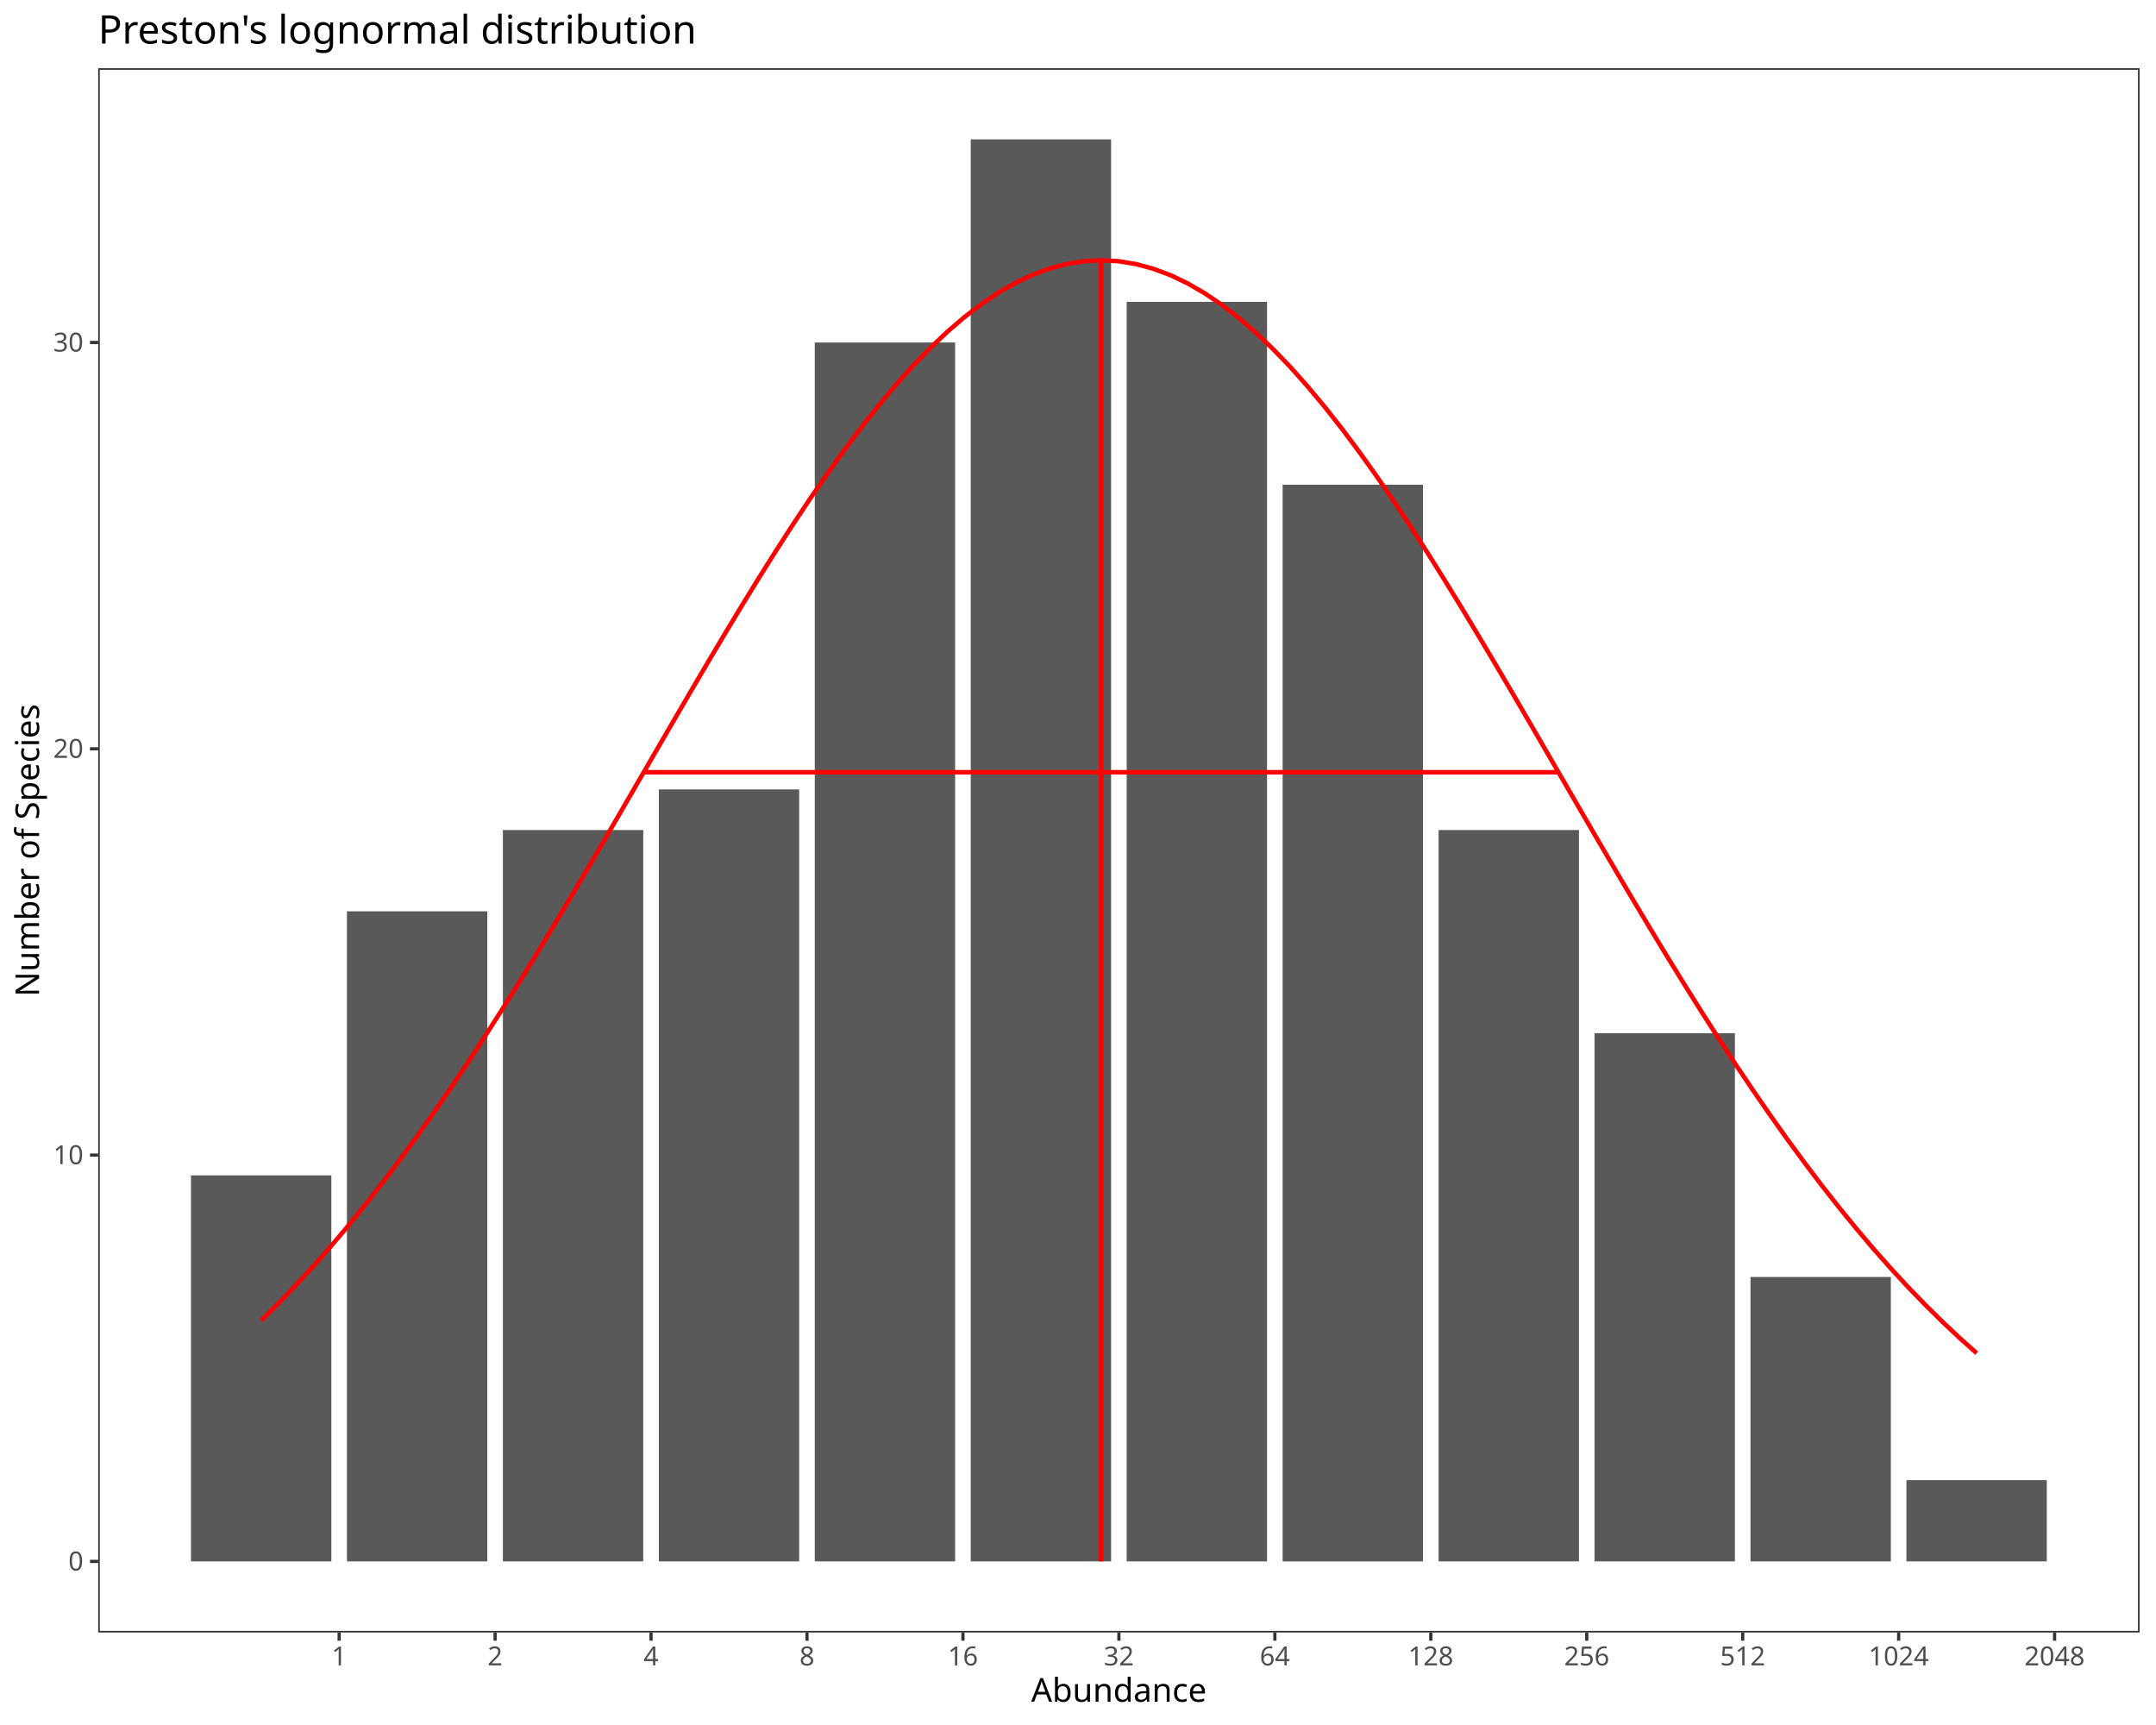
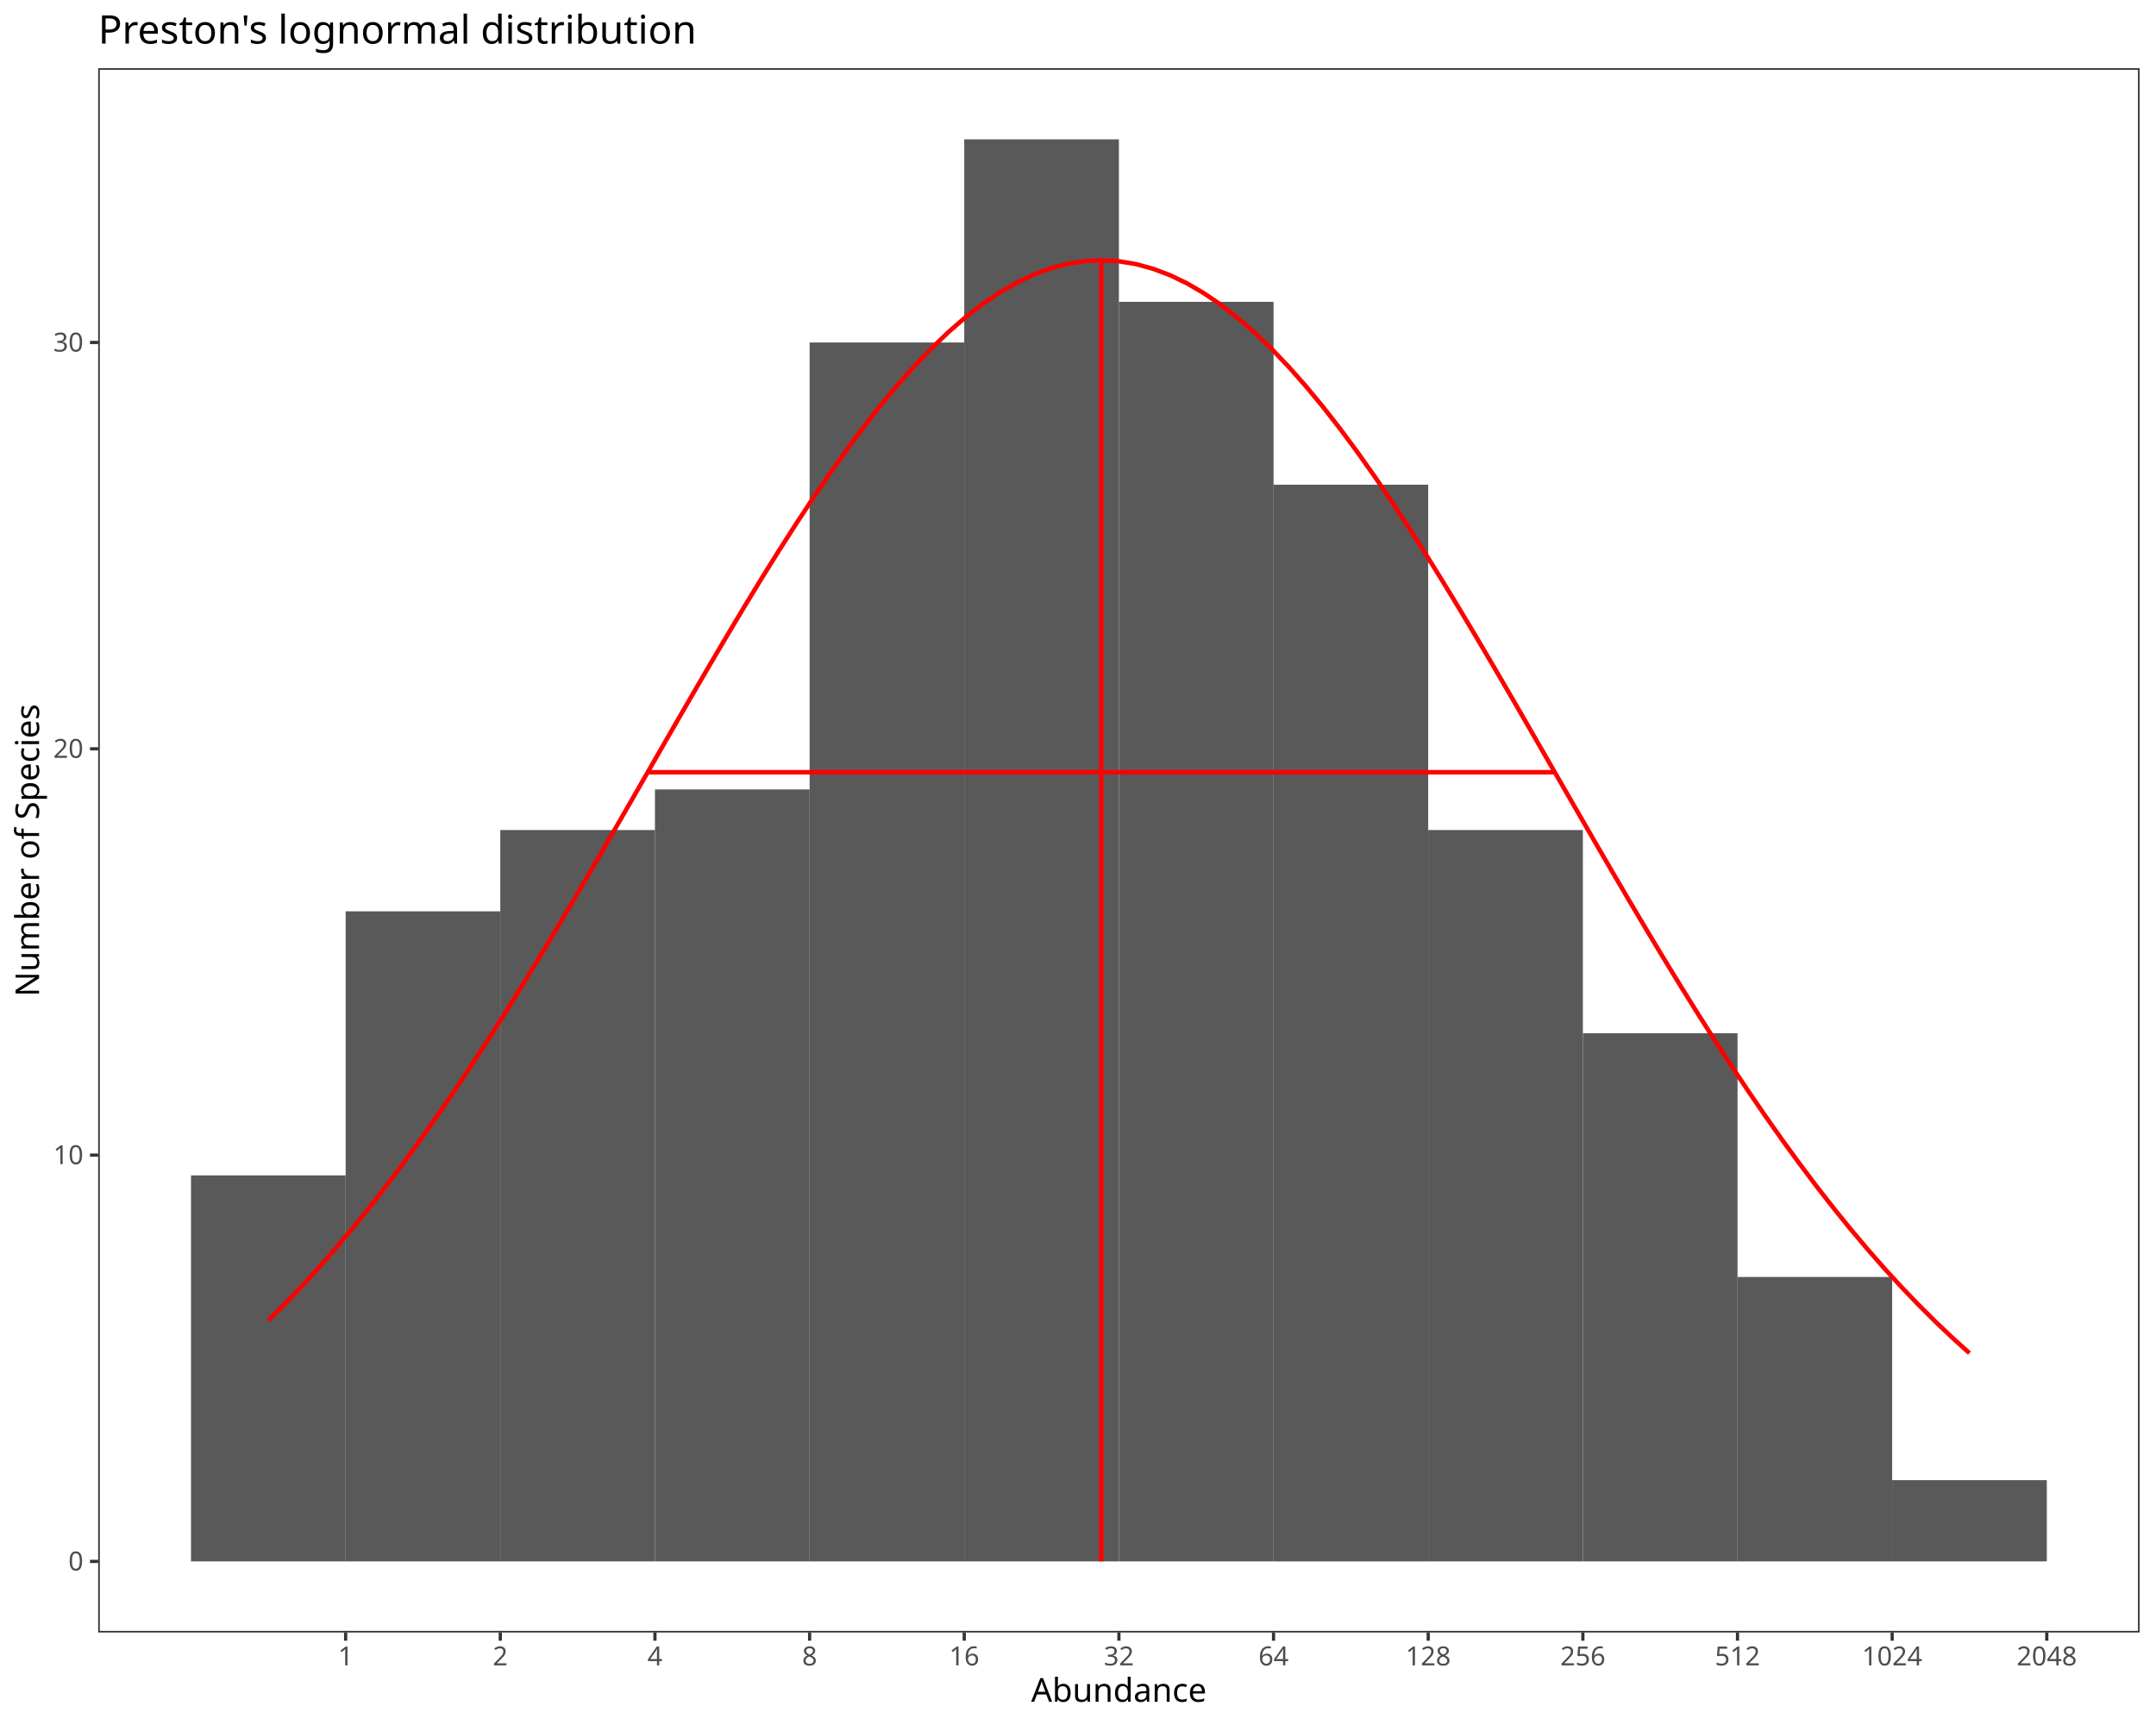
<svg xmlns="http://www.w3.org/2000/svg" class="svglite" data-engine-version="2.0" width="720.00pt" height="576.00pt" viewBox="0 0 720.00 576.00">
  <defs>
    <style type="text/css">
    .svglite line, .svglite polyline, .svglite polygon, .svglite path, .svglite rect, .svglite circle {
      fill: none;
      stroke: #000000;
      stroke-linecap: round;
      stroke-linejoin: round;
      stroke-miterlimit: 10.00;
    }
  </style>
  </defs>
  <rect width="100%" height="100%" style="stroke: none; fill: #FFFFFF;" />
  <defs>
    <clipPath id="cpMC4wMHw3MjAuMDB8MC4wMHw1NzYuMDA=">
      <rect x="0.00" y="0.00" width="720.00" height="576.00" />
    </clipPath>
  </defs>
  <g clip-path="url(#cpMC4wMHw3MjAuMDB8MC4wMHw1NzYuMDA=)">
    <rect x="0.00" y="0.00" width="720.00" height="576.00" style="stroke-width: 1.07; stroke: #FFFFFF; fill: #FFFFFF;" />
  </g>
  <defs>
    <clipPath id="cpMzIuNzl8NzE0LjUyfDIyLjc4fDU0NS4xMQ==">
      <rect x="32.79" y="22.78" width="681.73" height="522.33" />
    </clipPath>
  </defs>
  <g clip-path="url(#cpMzIuNzl8NzE0LjUyfDIyLjc4fDU0NS4xMQ==)">
    <rect x="32.79" y="22.78" width="681.73" height="522.33" style="stroke-width: 1.07; stroke: none; fill: #FFFFFF;" />
-     <rect x="63.78" y="392.48" width="46.87" height="128.89" style="stroke-width: 1.07; stroke: none; stroke-linecap: butt; stroke-linejoin: miter; fill: #595959;" />
-     <rect x="115.86" y="304.30" width="46.87" height="217.07" style="stroke-width: 1.07; stroke: none; stroke-linecap: butt; stroke-linejoin: miter; fill: #595959;" />
-     <rect x="167.94" y="277.16" width="46.87" height="244.21" style="stroke-width: 1.07; stroke: none; stroke-linecap: butt; stroke-linejoin: miter; fill: #595959;" />
-     <rect x="220.02" y="263.60" width="46.87" height="257.77" style="stroke-width: 1.07; stroke: none; stroke-linecap: butt; stroke-linejoin: miter; fill: #595959;" />
-     <rect x="272.10" y="114.36" width="46.87" height="407.01" style="stroke-width: 1.07; stroke: none; stroke-linecap: butt; stroke-linejoin: miter; fill: #595959;" />
-     <rect x="324.18" y="46.53" width="46.87" height="474.84" style="stroke-width: 1.07; stroke: none; stroke-linecap: butt; stroke-linejoin: miter; fill: #595959;" />
-     <rect x="376.26" y="100.79" width="46.87" height="420.58" style="stroke-width: 1.07; stroke: none; stroke-linecap: butt; stroke-linejoin: miter; fill: #595959;" />
-     <rect x="428.34" y="161.85" width="46.87" height="359.53" style="stroke-width: 1.07; stroke: none; stroke-linecap: butt; stroke-linejoin: miter; fill: #595959;" />
-     <rect x="480.42" y="277.16" width="46.87" height="244.21" style="stroke-width: 1.07; stroke: none; stroke-linecap: butt; stroke-linejoin: miter; fill: #595959;" />
-     <rect x="532.50" y="345.00" width="46.87" height="176.37" style="stroke-width: 1.07; stroke: none; stroke-linecap: butt; stroke-linejoin: miter; fill: #595959;" />
-     <rect x="584.58" y="426.40" width="46.87" height="94.97" style="stroke-width: 1.07; stroke: none; stroke-linecap: butt; stroke-linejoin: miter; fill: #595959;" />
-     <rect x="636.66" y="494.24" width="46.87" height="27.13" style="stroke-width: 1.07; stroke: none; stroke-linecap: butt; stroke-linejoin: miter; fill: #595959;" />
-     <polyline points="87.22,440.91 92.95,435.23 98.67,429.28 104.40,423.06 110.13,416.57 115.86,409.81 121.59,402.77 127.32,395.47 133.05,387.91 138.78,380.09 144.51,372.02 150.23,363.72 155.96,355.19 161.69,346.44 167.42,337.49 173.15,328.36 178.88,319.06 184.61,309.60 190.34,300.02 196.06,290.33 201.79,280.55 207.52,270.71 213.25,260.83 218.98,250.95 224.71,241.09 230.44,231.28 236.17,221.54 241.89,211.92 247.62,202.43 253.35,193.11 259.08,184.00 264.81,175.13 270.54,166.51 276.27,158.20 282.00,150.21 287.73,142.58 293.45,135.34 299.18,128.52 304.91,122.13 310.64,116.21 316.37,110.78 322.10,105.86 327.83,101.48 333.56,97.64 339.28,94.37 345.01,91.69 350.74,89.59 356.47,88.09 362.20,87.20 367.93,86.92 373.66,87.24 379.39,88.18 385.11,89.73 390.84,91.87 396.57,94.60 402.30,97.92 408.03,101.79 413.76,106.22 419.49,111.18 425.22,116.64 430.95,122.60 436.67,129.02 442.40,135.88 448.13,143.15 453.86,150.81 459.59,158.82 465.32,167.16 471.05,175.79 476.78,184.69 482.50,193.82 488.23,203.15 493.96,212.65 499.69,222.28 505.42,232.02 511.15,241.84 516.88,251.71 522.61,261.59 528.33,271.46 534.06,281.30 539.79,291.07 545.52,300.75 551.25,310.33 556.98,319.77 562.71,329.06 568.44,338.18 574.17,347.12 579.89,355.85 585.62,364.36 591.35,372.65 597.08,380.70 602.81,388.49 608.54,396.04 614.27,403.32 620.00,410.33 625.72,417.08 631.45,423.55 637.18,429.75 642.91,435.67 648.64,441.33 654.37,446.72 660.10,451.84 " style="stroke-width: 1.49; stroke: #FF0000; stroke-linecap: butt;" />
-     <line x1="367.71" y1="521.37" x2="367.71" y2="86.92" style="stroke-width: 1.49; stroke: #FF0000; stroke-linecap: butt;" />
-     <line x1="214.97" y1="257.86" x2="520.44" y2="257.86" style="stroke-width: 1.49; stroke: #FF0000; stroke-linecap: butt;" />
+     <rect x="63.78" y="392.48" width="51.65" height="128.89" style="stroke-width: 1.07; stroke: none; stroke-linecap: butt; stroke-linejoin: miter; fill: #595959;" />
+     <rect x="115.43" y="304.30" width="51.65" height="217.07" style="stroke-width: 1.07; stroke: none; stroke-linecap: butt; stroke-linejoin: miter; fill: #595959;" />
+     <rect x="167.07" y="277.16" width="51.65" height="244.21" style="stroke-width: 1.07; stroke: none; stroke-linecap: butt; stroke-linejoin: miter; fill: #595959;" />
+     <rect x="218.72" y="263.60" width="51.65" height="257.77" style="stroke-width: 1.07; stroke: none; stroke-linecap: butt; stroke-linejoin: miter; fill: #595959;" />
+     <rect x="270.37" y="114.36" width="51.65" height="407.01" style="stroke-width: 1.07; stroke: none; stroke-linecap: butt; stroke-linejoin: miter; fill: #595959;" />
+     <rect x="322.01" y="46.53" width="51.65" height="474.84" style="stroke-width: 1.07; stroke: none; stroke-linecap: butt; stroke-linejoin: miter; fill: #595959;" />
+     <rect x="373.66" y="100.79" width="51.65" height="420.58" style="stroke-width: 1.07; stroke: none; stroke-linecap: butt; stroke-linejoin: miter; fill: #595959;" />
+     <rect x="425.30" y="161.85" width="51.65" height="359.53" style="stroke-width: 1.07; stroke: none; stroke-linecap: butt; stroke-linejoin: miter; fill: #595959;" />
+     <rect x="476.95" y="277.16" width="51.65" height="244.21" style="stroke-width: 1.07; stroke: none; stroke-linecap: butt; stroke-linejoin: miter; fill: #595959;" />
+     <rect x="528.60" y="345.00" width="51.65" height="176.37" style="stroke-width: 1.07; stroke: none; stroke-linecap: butt; stroke-linejoin: miter; fill: #595959;" />
+     <rect x="580.24" y="426.40" width="51.65" height="94.97" style="stroke-width: 1.07; stroke: none; stroke-linecap: butt; stroke-linejoin: miter; fill: #595959;" />
+     <rect x="631.89" y="494.24" width="51.65" height="27.13" style="stroke-width: 1.07; stroke: none; stroke-linecap: butt; stroke-linejoin: miter; fill: #595959;" />
+     <polyline points="89.60,440.91 95.29,435.23 100.97,429.28 106.65,423.06 112.33,416.57 118.01,409.81 123.69,402.77 129.37,395.47 135.05,387.91 140.73,380.09 146.41,372.02 152.10,363.72 157.78,355.19 163.46,346.44 169.14,337.49 174.82,328.36 180.50,319.06 186.18,309.60 191.86,300.02 197.54,290.33 203.23,280.55 208.91,270.71 214.59,260.83 220.27,250.95 225.95,241.09 231.63,231.28 237.31,221.54 242.99,211.92 248.67,202.43 254.35,193.11 260.04,184.00 265.72,175.13 271.40,166.51 277.08,158.20 282.76,150.21 288.44,142.58 294.12,135.34 299.80,128.52 305.48,122.13 311.17,116.21 316.85,110.78 322.53,105.86 328.21,101.48 333.89,97.64 339.57,94.37 345.25,91.69 350.93,89.59 356.61,88.09 362.29,87.20 367.98,86.92 373.66,87.24 379.34,88.18 385.02,89.73 390.70,91.87 396.38,94.60 402.06,97.92 407.74,101.79 413.42,106.22 419.11,111.18 424.79,116.64 430.47,122.60 436.15,129.02 441.83,135.88 447.51,143.15 453.19,150.81 458.87,158.82 464.55,167.16 470.24,175.79 475.92,184.69 481.60,193.82 487.28,203.15 492.96,212.65 498.64,222.28 504.32,232.02 510.00,241.84 515.68,251.71 521.36,261.59 527.05,271.46 532.73,281.30 538.41,291.07 544.09,300.75 549.77,310.33 555.45,319.77 561.13,329.06 566.81,338.18 572.49,347.12 578.18,355.85 583.86,364.36 589.54,372.65 595.22,380.70 600.90,388.49 606.58,396.04 612.26,403.32 617.94,410.33 623.62,417.08 629.30,423.55 634.99,429.75 640.67,435.67 646.35,441.33 652.03,446.72 657.71,451.84 " style="stroke-width: 1.49; stroke: #FF0000; stroke-linecap: butt;" />
+     <line x1="367.76" y1="521.37" x2="367.76" y2="86.92" style="stroke-width: 1.49; stroke: #FF0000; stroke-linecap: butt;" />
+     <line x1="216.30" y1="257.86" x2="519.22" y2="257.86" style="stroke-width: 1.49; stroke: #FF0000; stroke-linecap: butt;" />
    <rect x="32.79" y="22.78" width="681.73" height="522.33" style="stroke-width: 1.07; stroke: #333333;" />
  </g>
  <g clip-path="url(#cpMC4wMHw3MjAuMDB8MC4wMHw1NzYuMDA=)">
    <text x="27.86" y="524.40" text-anchor="end" style="font-size: 8.80px; fill: #4D4D4D; font-family: sans;" textLength="4.89px" lengthAdjust="spacingAndGlyphs">0</text>
    <text x="27.86" y="388.73" text-anchor="end" style="font-size: 8.80px; fill: #4D4D4D; font-family: sans;" textLength="9.79px" lengthAdjust="spacingAndGlyphs">10</text>
    <text x="27.86" y="253.06" text-anchor="end" style="font-size: 8.80px; fill: #4D4D4D; font-family: sans;" textLength="9.79px" lengthAdjust="spacingAndGlyphs">20</text>
    <text x="27.86" y="117.39" text-anchor="end" style="font-size: 8.80px; fill: #4D4D4D; font-family: sans;" textLength="9.79px" lengthAdjust="spacingAndGlyphs">30</text>
    <polyline points="30.05,521.37 32.79,521.37 " style="stroke-width: 1.07; stroke: #333333; stroke-linecap: butt;" />
    <polyline points="30.05,385.70 32.79,385.70 " style="stroke-width: 1.07; stroke: #333333; stroke-linecap: butt;" />
    <polyline points="30.05,250.03 32.79,250.03 " style="stroke-width: 1.07; stroke: #333333; stroke-linecap: butt;" />
    <polyline points="30.05,114.36 32.79,114.36 " style="stroke-width: 1.07; stroke: #333333; stroke-linecap: butt;" />
-     <polyline points="113.26,547.85 113.26,545.11 " style="stroke-width: 1.07; stroke: #333333; stroke-linecap: butt;" />
-     <polyline points="165.34,547.85 165.34,545.11 " style="stroke-width: 1.07; stroke: #333333; stroke-linecap: butt;" />
-     <polyline points="217.42,547.85 217.42,545.11 " style="stroke-width: 1.07; stroke: #333333; stroke-linecap: butt;" />
-     <polyline points="269.50,547.85 269.50,545.11 " style="stroke-width: 1.07; stroke: #333333; stroke-linecap: butt;" />
-     <polyline points="321.58,547.85 321.58,545.11 " style="stroke-width: 1.07; stroke: #333333; stroke-linecap: butt;" />
+     <polyline points="115.43,547.85 115.43,545.11 " style="stroke-width: 1.07; stroke: #333333; stroke-linecap: butt;" />
+     <polyline points="167.07,547.85 167.07,545.11 " style="stroke-width: 1.07; stroke: #333333; stroke-linecap: butt;" />
+     <polyline points="218.72,547.85 218.72,545.11 " style="stroke-width: 1.07; stroke: #333333; stroke-linecap: butt;" />
+     <polyline points="270.37,547.85 270.37,545.11 " style="stroke-width: 1.07; stroke: #333333; stroke-linecap: butt;" />
+     <polyline points="322.01,547.85 322.01,545.11 " style="stroke-width: 1.07; stroke: #333333; stroke-linecap: butt;" />
    <polyline points="373.66,547.85 373.66,545.11 " style="stroke-width: 1.07; stroke: #333333; stroke-linecap: butt;" />
-     <polyline points="425.74,547.85 425.74,545.11 " style="stroke-width: 1.07; stroke: #333333; stroke-linecap: butt;" />
-     <polyline points="477.82,547.85 477.82,545.11 " style="stroke-width: 1.07; stroke: #333333; stroke-linecap: butt;" />
-     <polyline points="529.90,547.85 529.90,545.11 " style="stroke-width: 1.07; stroke: #333333; stroke-linecap: butt;" />
-     <polyline points="581.98,547.85 581.98,545.11 " style="stroke-width: 1.07; stroke: #333333; stroke-linecap: butt;" />
-     <polyline points="634.06,547.85 634.06,545.11 " style="stroke-width: 1.07; stroke: #333333; stroke-linecap: butt;" />
-     <polyline points="686.14,547.85 686.14,545.11 " style="stroke-width: 1.07; stroke: #333333; stroke-linecap: butt;" />
-     <text x="113.26" y="556.10" text-anchor="middle" style="font-size: 8.80px; fill: #4D4D4D; font-family: sans;" textLength="4.89px" lengthAdjust="spacingAndGlyphs">1</text>
-     <text x="165.34" y="556.10" text-anchor="middle" style="font-size: 8.80px; fill: #4D4D4D; font-family: sans;" textLength="4.89px" lengthAdjust="spacingAndGlyphs">2</text>
-     <text x="217.42" y="556.10" text-anchor="middle" style="font-size: 8.80px; fill: #4D4D4D; font-family: sans;" textLength="4.89px" lengthAdjust="spacingAndGlyphs">4</text>
-     <text x="269.50" y="556.10" text-anchor="middle" style="font-size: 8.80px; fill: #4D4D4D; font-family: sans;" textLength="4.89px" lengthAdjust="spacingAndGlyphs">8</text>
-     <text x="321.58" y="556.10" text-anchor="middle" style="font-size: 8.80px; fill: #4D4D4D; font-family: sans;" textLength="9.79px" lengthAdjust="spacingAndGlyphs">16</text>
+     <polyline points="425.30,547.85 425.30,545.11 " style="stroke-width: 1.07; stroke: #333333; stroke-linecap: butt;" />
+     <polyline points="476.95,547.85 476.95,545.11 " style="stroke-width: 1.07; stroke: #333333; stroke-linecap: butt;" />
+     <polyline points="528.60,547.85 528.60,545.11 " style="stroke-width: 1.07; stroke: #333333; stroke-linecap: butt;" />
+     <polyline points="580.24,547.85 580.24,545.11 " style="stroke-width: 1.07; stroke: #333333; stroke-linecap: butt;" />
+     <polyline points="631.89,547.85 631.89,545.11 " style="stroke-width: 1.07; stroke: #333333; stroke-linecap: butt;" />
+     <polyline points="683.53,547.85 683.53,545.11 " style="stroke-width: 1.07; stroke: #333333; stroke-linecap: butt;" />
+     <text x="115.43" y="556.10" text-anchor="middle" style="font-size: 8.80px; fill: #4D4D4D; font-family: sans;" textLength="4.89px" lengthAdjust="spacingAndGlyphs">1</text>
+     <text x="167.07" y="556.10" text-anchor="middle" style="font-size: 8.80px; fill: #4D4D4D; font-family: sans;" textLength="4.89px" lengthAdjust="spacingAndGlyphs">2</text>
+     <text x="218.72" y="556.10" text-anchor="middle" style="font-size: 8.80px; fill: #4D4D4D; font-family: sans;" textLength="4.89px" lengthAdjust="spacingAndGlyphs">4</text>
+     <text x="270.37" y="556.10" text-anchor="middle" style="font-size: 8.80px; fill: #4D4D4D; font-family: sans;" textLength="4.89px" lengthAdjust="spacingAndGlyphs">8</text>
+     <text x="322.01" y="556.10" text-anchor="middle" style="font-size: 8.80px; fill: #4D4D4D; font-family: sans;" textLength="9.79px" lengthAdjust="spacingAndGlyphs">16</text>
    <text x="373.66" y="556.10" text-anchor="middle" style="font-size: 8.80px; fill: #4D4D4D; font-family: sans;" textLength="9.79px" lengthAdjust="spacingAndGlyphs">32</text>
-     <text x="425.74" y="556.10" text-anchor="middle" style="font-size: 8.80px; fill: #4D4D4D; font-family: sans;" textLength="9.79px" lengthAdjust="spacingAndGlyphs">64</text>
-     <text x="477.82" y="556.10" text-anchor="middle" style="font-size: 8.80px; fill: #4D4D4D; font-family: sans;" textLength="14.68px" lengthAdjust="spacingAndGlyphs">128</text>
-     <text x="529.90" y="556.10" text-anchor="middle" style="font-size: 8.80px; fill: #4D4D4D; font-family: sans;" textLength="14.68px" lengthAdjust="spacingAndGlyphs">256</text>
-     <text x="581.98" y="556.10" text-anchor="middle" style="font-size: 8.80px; fill: #4D4D4D; font-family: sans;" textLength="14.68px" lengthAdjust="spacingAndGlyphs">512</text>
-     <text x="634.06" y="556.10" text-anchor="middle" style="font-size: 8.80px; fill: #4D4D4D; font-family: sans;" textLength="19.58px" lengthAdjust="spacingAndGlyphs">1024</text>
-     <text x="686.14" y="556.10" text-anchor="middle" style="font-size: 8.80px; fill: #4D4D4D; font-family: sans;" textLength="19.58px" lengthAdjust="spacingAndGlyphs">2048</text>
+     <text x="425.30" y="556.10" text-anchor="middle" style="font-size: 8.80px; fill: #4D4D4D; font-family: sans;" textLength="9.79px" lengthAdjust="spacingAndGlyphs">64</text>
+     <text x="476.95" y="556.10" text-anchor="middle" style="font-size: 8.80px; fill: #4D4D4D; font-family: sans;" textLength="14.68px" lengthAdjust="spacingAndGlyphs">128</text>
+     <text x="528.60" y="556.10" text-anchor="middle" style="font-size: 8.80px; fill: #4D4D4D; font-family: sans;" textLength="14.68px" lengthAdjust="spacingAndGlyphs">256</text>
+     <text x="580.24" y="556.10" text-anchor="middle" style="font-size: 8.80px; fill: #4D4D4D; font-family: sans;" textLength="14.68px" lengthAdjust="spacingAndGlyphs">512</text>
+     <text x="631.89" y="556.10" text-anchor="middle" style="font-size: 8.80px; fill: #4D4D4D; font-family: sans;" textLength="19.58px" lengthAdjust="spacingAndGlyphs">1024</text>
+     <text x="683.53" y="556.10" text-anchor="middle" style="font-size: 8.80px; fill: #4D4D4D; font-family: sans;" textLength="19.58px" lengthAdjust="spacingAndGlyphs">2048</text>
    <text x="373.66" y="568.24" text-anchor="middle" style="font-size: 11.00px; font-family: sans;" textLength="55.67px" lengthAdjust="spacingAndGlyphs">Abundance</text>
    <text transform="translate(13.05,283.95) rotate(-90)" text-anchor="middle" style="font-size: 11.00px; font-family: sans;" textLength="93.56px" lengthAdjust="spacingAndGlyphs">Number of Species</text>
    <text x="32.79" y="14.56" style="font-size: 13.20px; font-family: sans;" textLength="183.76px" lengthAdjust="spacingAndGlyphs">Preston's lognormal distribution</text>
  </g>
</svg>
